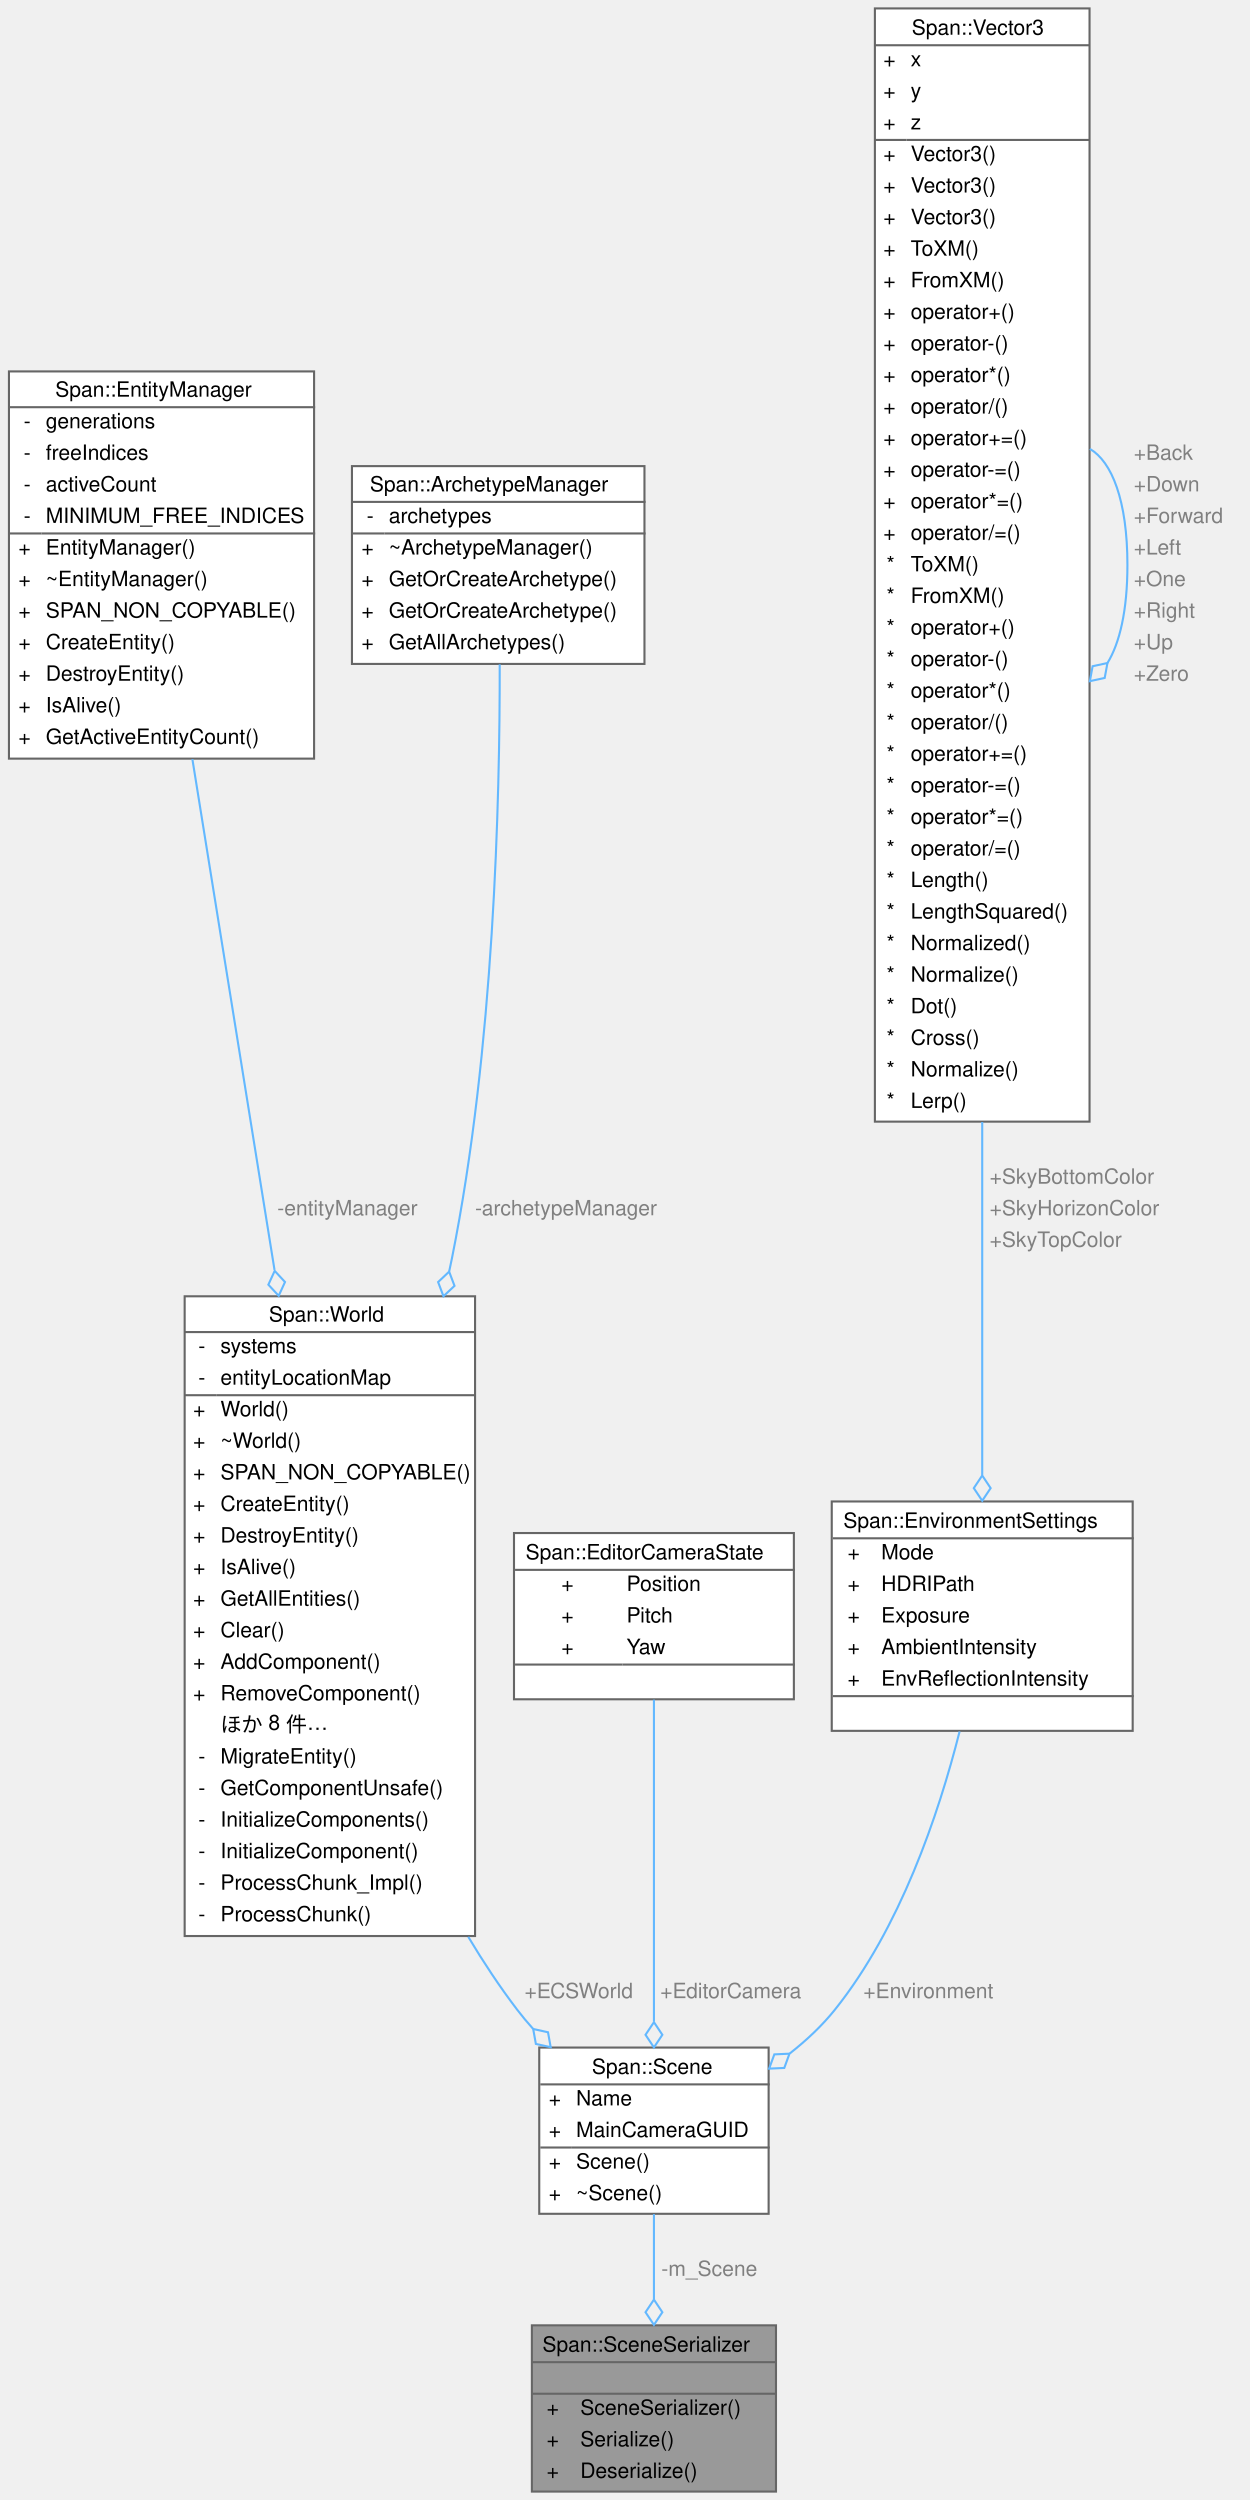
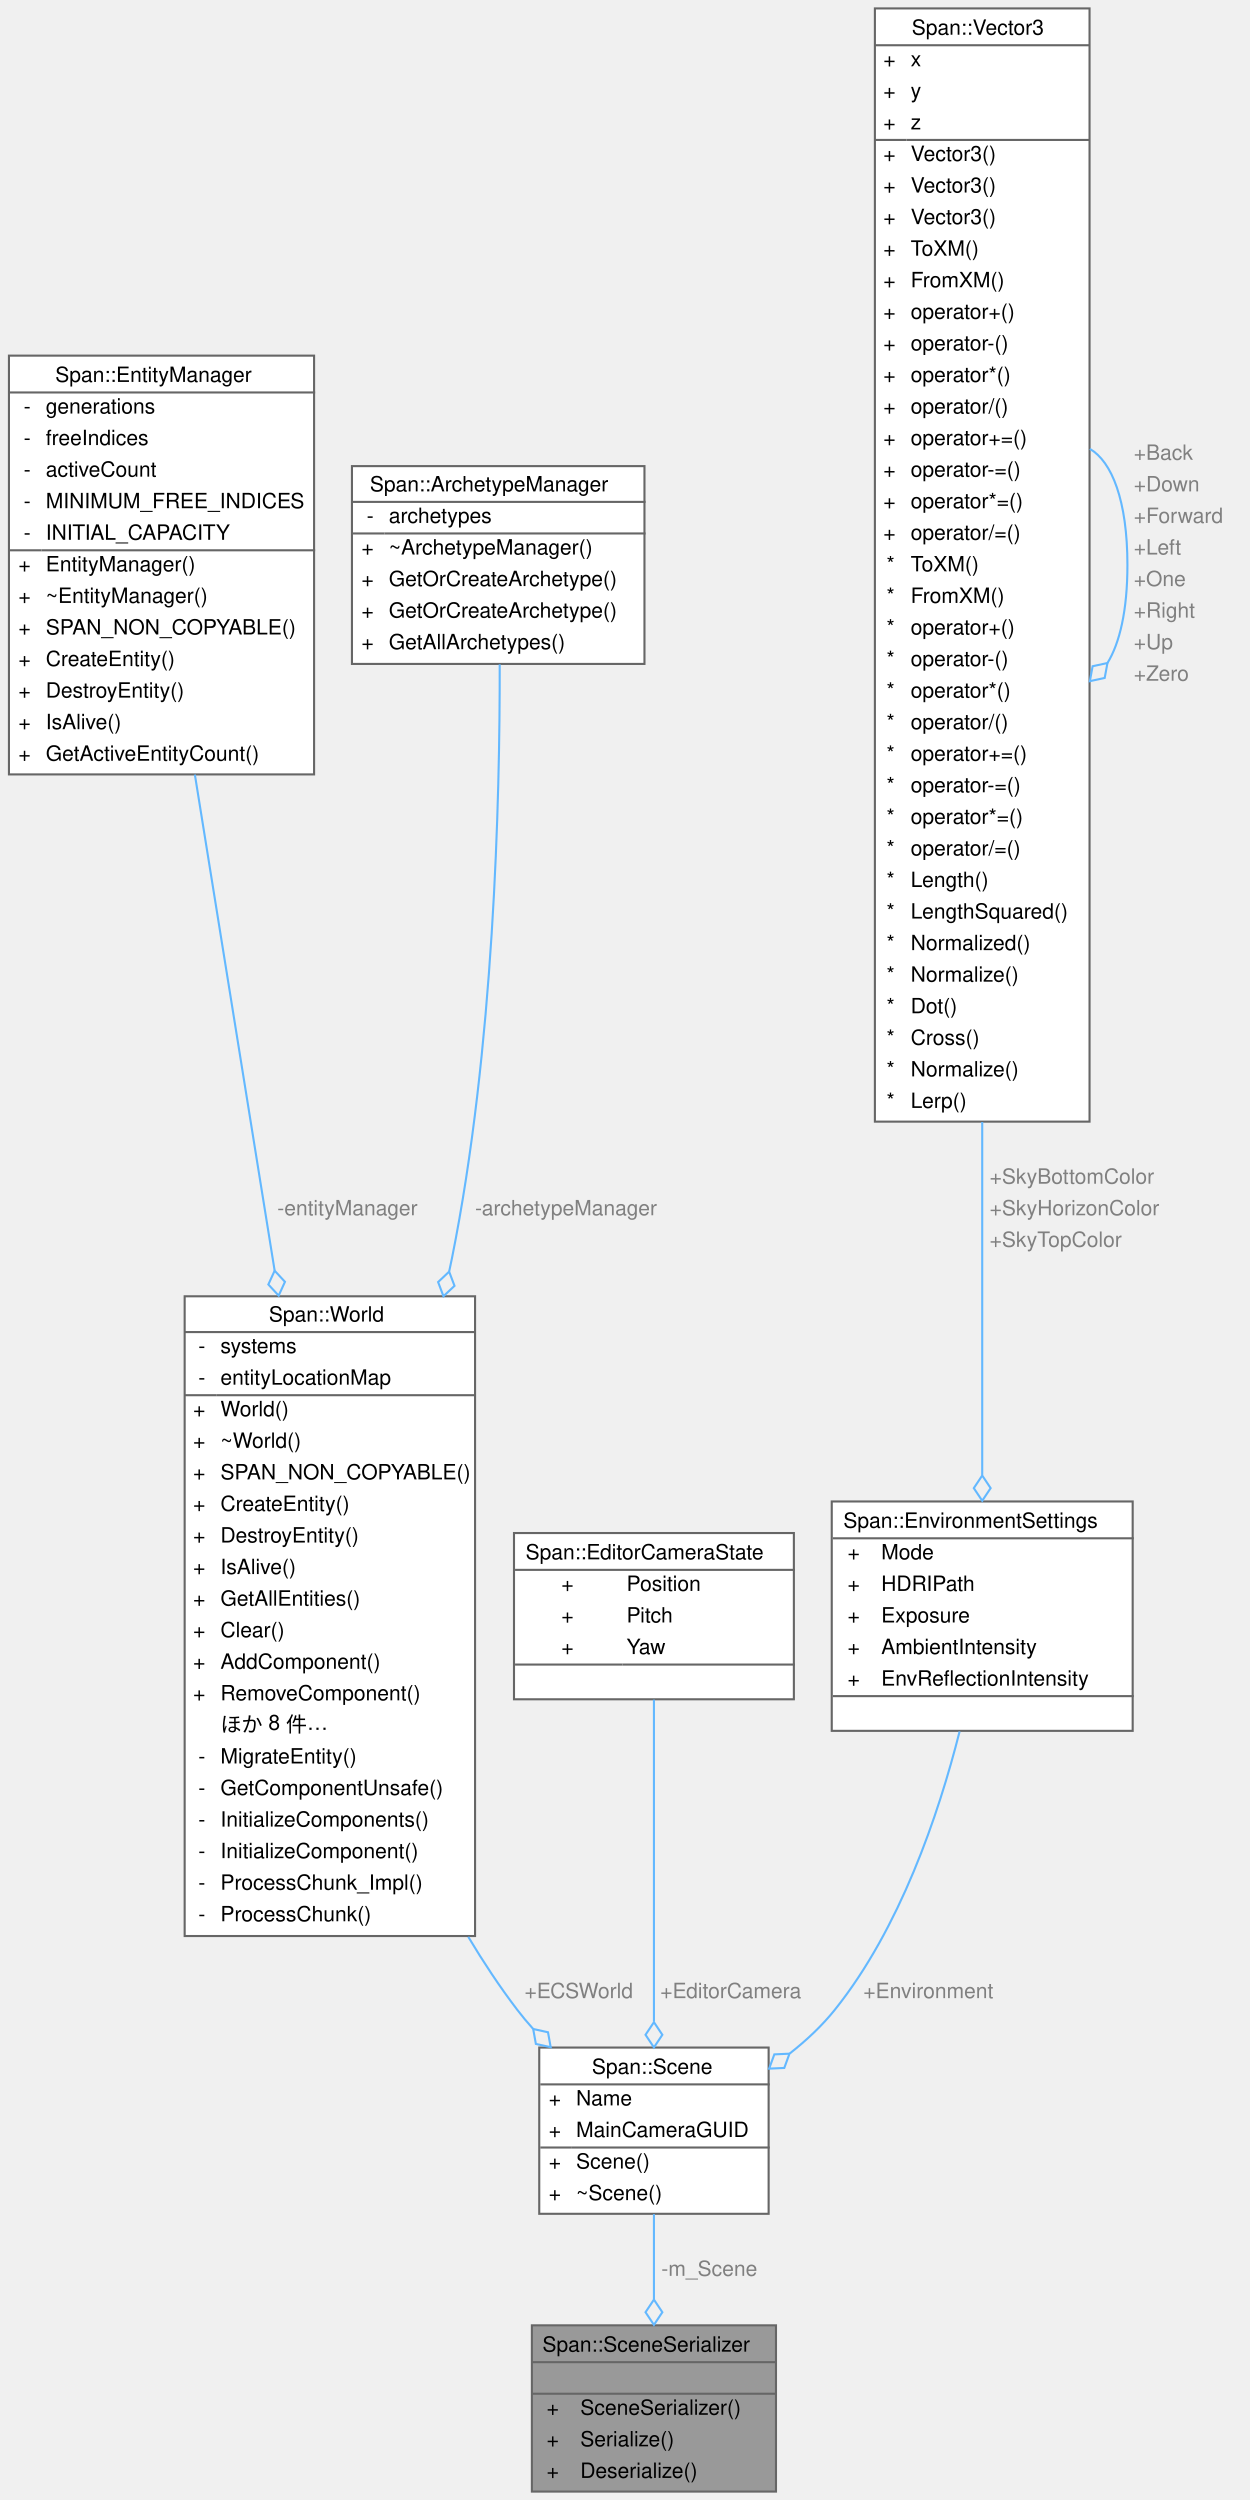
<svg xmlns="http://www.w3.org/2000/svg" xmlns:xlink="http://www.w3.org/1999/xlink" width="594pt" height="1188pt" viewBox="0.00 0.00 593.50 1188.00">
  <g id="graph0" class="graph" transform="scale(1 1) rotate(0) translate(4 1184)">
    <g id="Node000001" class="node">
      <g id="a_Node000001">
        <a xlink:title="シーンデータのシリアライズ・デシリアライズを担当するクラス。">
          <polygon fill="#999999" stroke="transparent" points="364.5,-79 248.5,-79 248.5,0 364.5,0 364.5,-79" />
          <text text-anchor="start" x="253.5" y="-66.5" font-family="Helvetica,sans-Serif" font-size="10.00">Span::SceneSerializer</text>
          <text text-anchor="start" x="304.5" y="-51.5" font-family="Helvetica,sans-Serif" font-size="10.00"> </text>
          <text text-anchor="start" x="255.5" y="-36.5" font-family="Helvetica,sans-Serif" font-size="10.00">+</text>
          <text text-anchor="start" x="271.5" y="-36.5" font-family="Helvetica,sans-Serif" font-size="10.00">SceneSerializer()</text>
          <text text-anchor="start" x="255.5" y="-21.5" font-family="Helvetica,sans-Serif" font-size="10.00">+</text>
          <text text-anchor="start" x="271.5" y="-21.5" font-family="Helvetica,sans-Serif" font-size="10.00">Serialize()</text>
          <text text-anchor="start" x="255.5" y="-6.5" font-family="Helvetica,sans-Serif" font-size="10.00">+</text>
          <text text-anchor="start" x="271.5" y="-6.5" font-family="Helvetica,sans-Serif" font-size="10.00">Deserialize()</text>
          <polygon fill="#666666" stroke="#666666" points="248.5,-61.5 248.5,-61.5 364.5,-61.5 364.5,-61.5 248.5,-61.5" />
          <polygon fill="#666666" stroke="#666666" points="248.5,-46.5 248.5,-46.5 364.5,-46.5 364.5,-46.5 248.5,-46.5" />
          <polygon fill="none" stroke="#666666" points="248.5,0 248.5,-79 364.5,-79 364.5,0 248.5,0" />
        </a>
      </g>
    </g>
    <g id="Node000002" class="node">
      <g id="a_Node000002">
        <a xlink:href="classSpan_1_1Scene.html" target="_top" xlink:title="ECSワールドと、それに紐づくメタデータを統合管理します。">
          <polygon fill="white" stroke="transparent" points="361,-211 252,-211 252,-132 361,-132 361,-211" />
          <text text-anchor="start" x="277" y="-198.5" font-family="Helvetica,sans-Serif" font-size="10.00">Span::Scene</text>
          <text text-anchor="start" x="256.5" y="-183.5" font-family="Helvetica,sans-Serif" font-size="10.00">+</text>
          <text text-anchor="start" x="269.5" y="-183.5" font-family="Helvetica,sans-Serif" font-size="10.00">Name</text>
          <text text-anchor="start" x="256.5" y="-168.5" font-family="Helvetica,sans-Serif" font-size="10.00">+</text>
          <text text-anchor="start" x="269.5" y="-168.5" font-family="Helvetica,sans-Serif" font-size="10.00">MainCameraGUID</text>
          <text text-anchor="start" x="256.5" y="-153.5" font-family="Helvetica,sans-Serif" font-size="10.00">+</text>
          <text text-anchor="start" x="269.5" y="-153.5" font-family="Helvetica,sans-Serif" font-size="10.00">Scene()</text>
          <text text-anchor="start" x="256.5" y="-138.5" font-family="Helvetica,sans-Serif" font-size="10.00">+</text>
          <text text-anchor="start" x="269.5" y="-138.5" font-family="Helvetica,sans-Serif" font-size="10.00">~Scene()</text>
          <polygon fill="#666666" stroke="#666666" points="252.5,-193.5 252.5,-193.5 361.5,-193.5 361.5,-193.5 252.5,-193.5" />
          <polygon fill="#666666" stroke="#666666" points="252.5,-163.5 252.5,-163.5 267.5,-163.5 267.5,-163.5 252.5,-163.5" />
          <polygon fill="#666666" stroke="#666666" points="267.5,-163.5 267.5,-163.5 361.5,-163.5 361.5,-163.5 267.5,-163.5" />
          <polygon fill="none" stroke="#666666" points="252,-132 252,-211 361,-211 361,-132 252,-132" />
        </a>
      </g>
    </g>
    <g id="edge1_Node000001_Node000002" class="edge">
      <g id="a_edge1_Node000001_Node000002">
        <a xlink:title=" ">
          <path fill="none" stroke="#63b8ff" d="M306.5,-131.85C306.5,-119.13 306.5,-104.78 306.5,-91.3" />
          <polygon fill="none" stroke="#63b8ff" points="306.5,-91.23 302.5,-85.23 306.5,-79.23 310.5,-85.23 306.5,-91.23" />
        </a>
      </g>
      <text text-anchor="start" x="310" y="-102.5" font-family="Helvetica,sans-Serif" font-size="10.00" fill="grey">-m_Scene</text>
    </g>
    <g id="Node000003" class="node">
      <g id="a_Node000003">
        <a xlink:href="classSpan_1_1World.html" target="_top" xlink:title="🌏 ECSの管理マネージャー。全てのEntityとSystemを保持します。">
          <polygon fill="white" stroke="transparent" points="221.5,-568 83.5,-568 83.5,-264 221.5,-264 221.5,-568" />
          <text text-anchor="start" x="123.5" y="-556" font-family="Helvetica,sans-Serif" font-size="10.00">Span::World</text>
          <text text-anchor="start" x="90" y="-541" font-family="Helvetica,sans-Serif" font-size="10.00">-</text>
          <text text-anchor="start" x="100.5" y="-541" font-family="Helvetica,sans-Serif" font-size="10.00">systems</text>
          <text text-anchor="start" x="90" y="-526" font-family="Helvetica,sans-Serif" font-size="10.00">-</text>
          <text text-anchor="start" x="100.5" y="-526" font-family="Helvetica,sans-Serif" font-size="10.00">entityLocationMap</text>
          <text text-anchor="start" x="87.5" y="-511" font-family="Helvetica,sans-Serif" font-size="10.00">+</text>
          <text text-anchor="start" x="100.5" y="-511" font-family="Helvetica,sans-Serif" font-size="10.00">World()</text>
          <text text-anchor="start" x="87.5" y="-496" font-family="Helvetica,sans-Serif" font-size="10.00">+</text>
          <text text-anchor="start" x="100.5" y="-496" font-family="Helvetica,sans-Serif" font-size="10.00">~World()</text>
          <text text-anchor="start" x="87.5" y="-481" font-family="Helvetica,sans-Serif" font-size="10.00">+</text>
          <text text-anchor="start" x="100.5" y="-481" font-family="Helvetica,sans-Serif" font-size="10.00">SPAN_NON_COPYABLE()</text>
          <text text-anchor="start" x="87.5" y="-466" font-family="Helvetica,sans-Serif" font-size="10.00">+</text>
          <text text-anchor="start" x="100.5" y="-466" font-family="Helvetica,sans-Serif" font-size="10.00">CreateEntity()</text>
          <text text-anchor="start" x="87.5" y="-451" font-family="Helvetica,sans-Serif" font-size="10.00">+</text>
          <text text-anchor="start" x="100.5" y="-451" font-family="Helvetica,sans-Serif" font-size="10.00">DestroyEntity()</text>
          <text text-anchor="start" x="87.5" y="-436" font-family="Helvetica,sans-Serif" font-size="10.00">+</text>
          <text text-anchor="start" x="100.5" y="-436" font-family="Helvetica,sans-Serif" font-size="10.00">IsAlive()</text>
          <text text-anchor="start" x="87.5" y="-421" font-family="Helvetica,sans-Serif" font-size="10.00">+</text>
          <text text-anchor="start" x="100.5" y="-421" font-family="Helvetica,sans-Serif" font-size="10.00">GetAllEntities()</text>
          <text text-anchor="start" x="87.5" y="-406" font-family="Helvetica,sans-Serif" font-size="10.00">+</text>
          <text text-anchor="start" x="100.5" y="-406" font-family="Helvetica,sans-Serif" font-size="10.00">Clear()</text>
          <text text-anchor="start" x="87.5" y="-391" font-family="Helvetica,sans-Serif" font-size="10.00">+</text>
          <text text-anchor="start" x="100.5" y="-391" font-family="Helvetica,sans-Serif" font-size="10.00">AddComponent()</text>
          <text text-anchor="start" x="87.5" y="-376" font-family="Helvetica,sans-Serif" font-size="10.00">+</text>
          <text text-anchor="start" x="100.5" y="-376" font-family="Helvetica,sans-Serif" font-size="10.00">RemoveComponent()</text>
          <text text-anchor="start" x="100.5" y="-361" font-family="Helvetica,sans-Serif" font-size="10.00">ほか 8 件…</text>
          <text text-anchor="start" x="90" y="-346" font-family="Helvetica,sans-Serif" font-size="10.00">-</text>
          <text text-anchor="start" x="100.5" y="-346" font-family="Helvetica,sans-Serif" font-size="10.00">MigrateEntity()</text>
          <text text-anchor="start" x="90" y="-331" font-family="Helvetica,sans-Serif" font-size="10.00">-</text>
          <text text-anchor="start" x="100.5" y="-331" font-family="Helvetica,sans-Serif" font-size="10.00">GetComponentUnsafe()</text>
          <text text-anchor="start" x="90" y="-316" font-family="Helvetica,sans-Serif" font-size="10.00">-</text>
          <text text-anchor="start" x="100.5" y="-316" font-family="Helvetica,sans-Serif" font-size="10.00">InitializeComponents()</text>
          <text text-anchor="start" x="90" y="-301" font-family="Helvetica,sans-Serif" font-size="10.00">-</text>
          <text text-anchor="start" x="100.5" y="-301" font-family="Helvetica,sans-Serif" font-size="10.00">InitializeComponent()</text>
          <text text-anchor="start" x="90" y="-286" font-family="Helvetica,sans-Serif" font-size="10.00">-</text>
          <text text-anchor="start" x="100.5" y="-286" font-family="Helvetica,sans-Serif" font-size="10.00">ProcessChunk_Impl()</text>
          <text text-anchor="start" x="90" y="-271" font-family="Helvetica,sans-Serif" font-size="10.00">-</text>
          <text text-anchor="start" x="100.5" y="-271" font-family="Helvetica,sans-Serif" font-size="10.00">ProcessChunk()</text>
          <polygon fill="#666666" stroke="#666666" points="83.5,-551 83.5,-551 221.5,-551 221.5,-551 83.5,-551" />
          <polygon fill="#666666" stroke="#666666" points="83.5,-521 83.5,-521 98.5,-521 98.5,-521 83.5,-521" />
          <polygon fill="#666666" stroke="#666666" points="98.5,-521 98.5,-521 221.5,-521 221.5,-521 98.5,-521" />
          <polygon fill="none" stroke="#666666" points="83.5,-264 83.5,-568 221.5,-568 221.5,-264 83.5,-264" />
        </a>
      </g>
    </g>
    <g id="edge2_Node000002_Node000003" class="edge">
      <g id="a_edge2_Node000002_Node000003">
        <a xlink:title=" ">
          <path fill="none" stroke="#63b8ff" d="M218.27,-263.62C225.5,-251.53 233.26,-239.82 241.5,-229 243.86,-225.91 246.4,-222.86 249.08,-219.88" />
          <polygon fill="none" stroke="#63b8ff" points="249.12,-219.83 250.39,-212.73 257.43,-211.17 256.16,-218.27 249.12,-219.83" />
        </a>
      </g>
      <text text-anchor="start" x="245" y="-234.5" font-family="Helvetica,sans-Serif" font-size="10.00" fill="grey">+ECSWorld</text>
    </g>
    <g id="Node000004" class="node">
      <g id="a_Node000004">
        <a xlink:href="classSpan_1_1EntityManager.html" target="_top" xlink:title="🆔 Entity IDの発行、破棄、有効性チェックを行う管理クラス。">
-           <polygon fill="white" stroke="transparent" points="145,-1007.5 0,-1007.5 0,-823.5 145,-823.5 145,-1007.5" />
-           <text text-anchor="start" x="22" y="-995.5" font-family="Helvetica,sans-Serif" font-size="10.00">Span::EntityManager</text>
-           <text text-anchor="start" x="7" y="-980.5" font-family="Helvetica,sans-Serif" font-size="10.00">-</text>
-           <text text-anchor="start" x="17.5" y="-980.5" font-family="Helvetica,sans-Serif" font-size="10.00">generations</text>
-           <text text-anchor="start" x="7" y="-965.5" font-family="Helvetica,sans-Serif" font-size="10.00">-</text>
-           <text text-anchor="start" x="17.5" y="-965.5" font-family="Helvetica,sans-Serif" font-size="10.00">freeIndices</text>
-           <text text-anchor="start" x="7" y="-950.5" font-family="Helvetica,sans-Serif" font-size="10.00">-</text>
-           <text text-anchor="start" x="17.5" y="-950.5" font-family="Helvetica,sans-Serif" font-size="10.00">activeCount</text>
-           <text text-anchor="start" x="7" y="-935.5" font-family="Helvetica,sans-Serif" font-size="10.00">-</text>
-           <text text-anchor="start" x="17.5" y="-935.5" font-family="Helvetica,sans-Serif" font-size="10.00">MINIMUM_FREE_INDICES</text>
-           <text text-anchor="start" x="4.5" y="-920.5" font-family="Helvetica,sans-Serif" font-size="10.00">+</text>
-           <text text-anchor="start" x="17.5" y="-920.5" font-family="Helvetica,sans-Serif" font-size="10.00">EntityManager()</text>
-           <text text-anchor="start" x="4.5" y="-905.5" font-family="Helvetica,sans-Serif" font-size="10.00">+</text>
-           <text text-anchor="start" x="17.5" y="-905.5" font-family="Helvetica,sans-Serif" font-size="10.00">~EntityManager()</text>
-           <text text-anchor="start" x="4.5" y="-890.5" font-family="Helvetica,sans-Serif" font-size="10.00">+</text>
-           <text text-anchor="start" x="17.5" y="-890.5" font-family="Helvetica,sans-Serif" font-size="10.00">SPAN_NON_COPYABLE()</text>
-           <text text-anchor="start" x="4.5" y="-875.5" font-family="Helvetica,sans-Serif" font-size="10.00">+</text>
-           <text text-anchor="start" x="17.5" y="-875.5" font-family="Helvetica,sans-Serif" font-size="10.00">CreateEntity()</text>
-           <text text-anchor="start" x="4.5" y="-860.5" font-family="Helvetica,sans-Serif" font-size="10.00">+</text>
-           <text text-anchor="start" x="17.5" y="-860.5" font-family="Helvetica,sans-Serif" font-size="10.00">DestroyEntity()</text>
-           <text text-anchor="start" x="4.5" y="-845.5" font-family="Helvetica,sans-Serif" font-size="10.00">+</text>
-           <text text-anchor="start" x="17.5" y="-845.5" font-family="Helvetica,sans-Serif" font-size="10.00">IsAlive()</text>
-           <text text-anchor="start" x="4.5" y="-830.5" font-family="Helvetica,sans-Serif" font-size="10.00">+</text>
-           <text text-anchor="start" x="17.5" y="-830.5" font-family="Helvetica,sans-Serif" font-size="10.00">GetActiveEntityCount()</text>
-           <polygon fill="#666666" stroke="#666666" points="0.5,-990.5 0.5,-990.5 145.5,-990.5 145.5,-990.5 0.5,-990.5" />
-           <polygon fill="#666666" stroke="#666666" points="0.5,-930.5 0.5,-930.5 15.5,-930.5 15.5,-930.5 0.5,-930.5" />
-           <polygon fill="#666666" stroke="#666666" points="15.5,-930.5 15.5,-930.5 145.5,-930.5 145.5,-930.5 15.5,-930.5" />
-           <polygon fill="none" stroke="#666666" points="0,-823.5 0,-1007.5 145,-1007.5 145,-823.5 0,-823.5" />
+           <polygon fill="white" stroke="transparent" points="145,-1015 0,-1015 0,-816 145,-816 145,-1015" />
+           <text text-anchor="start" x="22" y="-1002.5" font-family="Helvetica,sans-Serif" font-size="10.00">Span::EntityManager</text>
+           <text text-anchor="start" x="7" y="-987.5" font-family="Helvetica,sans-Serif" font-size="10.00">-</text>
+           <text text-anchor="start" x="17.5" y="-987.5" font-family="Helvetica,sans-Serif" font-size="10.00">generations</text>
+           <text text-anchor="start" x="7" y="-972.5" font-family="Helvetica,sans-Serif" font-size="10.00">-</text>
+           <text text-anchor="start" x="17.5" y="-972.5" font-family="Helvetica,sans-Serif" font-size="10.00">freeIndices</text>
+           <text text-anchor="start" x="7" y="-957.5" font-family="Helvetica,sans-Serif" font-size="10.00">-</text>
+           <text text-anchor="start" x="17.5" y="-957.5" font-family="Helvetica,sans-Serif" font-size="10.00">activeCount</text>
+           <text text-anchor="start" x="7" y="-942.5" font-family="Helvetica,sans-Serif" font-size="10.00">-</text>
+           <text text-anchor="start" x="17.5" y="-942.5" font-family="Helvetica,sans-Serif" font-size="10.00">MINIMUM_FREE_INDICES</text>
+           <text text-anchor="start" x="7" y="-927.5" font-family="Helvetica,sans-Serif" font-size="10.00">-</text>
+           <text text-anchor="start" x="17.5" y="-927.5" font-family="Helvetica,sans-Serif" font-size="10.00">INITIAL_CAPACITY</text>
+           <text text-anchor="start" x="4.5" y="-912.5" font-family="Helvetica,sans-Serif" font-size="10.00">+</text>
+           <text text-anchor="start" x="17.5" y="-912.5" font-family="Helvetica,sans-Serif" font-size="10.00">EntityManager()</text>
+           <text text-anchor="start" x="4.5" y="-897.5" font-family="Helvetica,sans-Serif" font-size="10.00">+</text>
+           <text text-anchor="start" x="17.5" y="-897.5" font-family="Helvetica,sans-Serif" font-size="10.00">~EntityManager()</text>
+           <text text-anchor="start" x="4.5" y="-882.5" font-family="Helvetica,sans-Serif" font-size="10.00">+</text>
+           <text text-anchor="start" x="17.5" y="-882.5" font-family="Helvetica,sans-Serif" font-size="10.00">SPAN_NON_COPYABLE()</text>
+           <text text-anchor="start" x="4.5" y="-867.5" font-family="Helvetica,sans-Serif" font-size="10.00">+</text>
+           <text text-anchor="start" x="17.5" y="-867.5" font-family="Helvetica,sans-Serif" font-size="10.00">CreateEntity()</text>
+           <text text-anchor="start" x="4.5" y="-852.5" font-family="Helvetica,sans-Serif" font-size="10.00">+</text>
+           <text text-anchor="start" x="17.5" y="-852.5" font-family="Helvetica,sans-Serif" font-size="10.00">DestroyEntity()</text>
+           <text text-anchor="start" x="4.5" y="-837.5" font-family="Helvetica,sans-Serif" font-size="10.00">+</text>
+           <text text-anchor="start" x="17.5" y="-837.5" font-family="Helvetica,sans-Serif" font-size="10.00">IsAlive()</text>
+           <text text-anchor="start" x="4.5" y="-822.5" font-family="Helvetica,sans-Serif" font-size="10.00">+</text>
+           <text text-anchor="start" x="17.5" y="-822.5" font-family="Helvetica,sans-Serif" font-size="10.00">GetActiveEntityCount()</text>
+           <polygon fill="#666666" stroke="#666666" points="0.5,-997.5 0.5,-997.5 145.5,-997.5 145.5,-997.5 0.5,-997.5" />
+           <polygon fill="#666666" stroke="#666666" points="0.5,-922.5 0.5,-922.5 15.5,-922.5 15.5,-922.5 0.5,-922.5" />
+           <polygon fill="#666666" stroke="#666666" points="15.5,-922.5 15.5,-922.5 145.5,-922.5 145.5,-922.5 15.5,-922.5" />
+           <polygon fill="none" stroke="#666666" points="0,-816 0,-1015 145,-1015 145,-816 0,-816" />
        </a>
      </g>
    </g>
    <g id="edge3_Node000003_Node000004" class="edge">
      <g id="a_edge3_Node000003_Node000004">
        <a xlink:title=" ">
-           <path fill="none" stroke="#63b8ff" d="M87.17,-823.25C98.07,-755.48 113.23,-661.21 126.2,-580.54" />
-           <polygon fill="none" stroke="#63b8ff" points="126.28,-580.08 123.28,-573.52 128.18,-568.23 131.18,-574.79 126.28,-580.08" />
+           <path fill="none" stroke="#63b8ff" d="M88.35,-815.91C99.16,-748.69 113.73,-658.08 126.26,-580.2" />
+           <polygon fill="none" stroke="#63b8ff" points="126.26,-580.17 123.27,-573.61 128.17,-568.32 131.16,-574.88 126.26,-580.17" />
        </a>
      </g>
      <text text-anchor="start" x="127.5" y="-606.5" font-family="Helvetica,sans-Serif" font-size="10.00" fill="grey">-entityManager</text>
    </g>
    <g id="Node000005" class="node">
      <g id="a_Node000005">
        <a xlink:href="classSpan_1_1ArchetypeManager.html" target="_top" xlink:title="🏭 アーキタイプファクトリー&amp;キャッシュ。">
          <polygon fill="white" stroke="transparent" points="302,-962.5 163,-962.5 163,-868.5 302,-868.5 302,-962.5" />
          <text text-anchor="start" x="171.5" y="-950.5" font-family="Helvetica,sans-Serif" font-size="10.00">Span::ArchetypeManager</text>
          <text text-anchor="start" x="170" y="-935.5" font-family="Helvetica,sans-Serif" font-size="10.00">-</text>
          <text text-anchor="start" x="180.5" y="-935.5" font-family="Helvetica,sans-Serif" font-size="10.00">archetypes</text>
          <text text-anchor="start" x="167.5" y="-920.5" font-family="Helvetica,sans-Serif" font-size="10.00">+</text>
          <text text-anchor="start" x="180.5" y="-920.5" font-family="Helvetica,sans-Serif" font-size="10.00">~ArchetypeManager()</text>
          <text text-anchor="start" x="167.5" y="-905.5" font-family="Helvetica,sans-Serif" font-size="10.00">+</text>
          <text text-anchor="start" x="180.5" y="-905.5" font-family="Helvetica,sans-Serif" font-size="10.00">GetOrCreateArchetype()</text>
          <text text-anchor="start" x="167.5" y="-890.5" font-family="Helvetica,sans-Serif" font-size="10.00">+</text>
          <text text-anchor="start" x="180.5" y="-890.5" font-family="Helvetica,sans-Serif" font-size="10.00">GetOrCreateArchetype()</text>
          <text text-anchor="start" x="167.5" y="-875.5" font-family="Helvetica,sans-Serif" font-size="10.00">+</text>
          <text text-anchor="start" x="180.5" y="-875.5" font-family="Helvetica,sans-Serif" font-size="10.00">GetAllArchetypes()</text>
          <polygon fill="#666666" stroke="#666666" points="163.5,-945.5 163.5,-945.5 302.5,-945.5 302.5,-945.5 163.5,-945.5" />
          <polygon fill="#666666" stroke="#666666" points="163.5,-930.5 163.5,-930.5 178.5,-930.5 178.5,-930.5 163.5,-930.5" />
          <polygon fill="#666666" stroke="#666666" points="178.5,-930.5 178.5,-930.5 302.5,-930.5 302.5,-930.5 178.5,-930.5" />
          <polygon fill="none" stroke="#666666" points="163,-868.5 163,-962.5 302,-962.5 302,-868.5 163,-868.5" />
        </a>
      </g>
    </g>
    <g id="edge4_Node000003_Node000005" class="edge">
      <g id="a_edge4_Node000003_Node000005">
        <a xlink:title=" ">
          <path fill="none" stroke="#63b8ff" d="M233.21,-868.29C233.34,-804.25 230.47,-685.18 210.5,-586 210.09,-583.96 209.66,-581.91 209.21,-579.86" />
          <polygon fill="none" stroke="#63b8ff" points="209.18,-579.72 203.94,-574.77 206.48,-568.03 211.73,-572.97 209.18,-579.72" />
        </a>
      </g>
      <text text-anchor="start" x="221.5" y="-606.5" font-family="Helvetica,sans-Serif" font-size="10.00" fill="grey">-archetypeManager</text>
    </g>
    <g id="Node000006" class="node">
      <g id="a_Node000006">
        <a xlink:href="structSpan_1_1EditorCameraState.html" target="_top" xlink:title="エディタ作業中のカメラ状態を保持する構造体">
          <polygon fill="white" stroke="transparent" points="373,-455.5 240,-455.5 240,-376.5 373,-376.5 373,-455.5" />
          <text text-anchor="start" x="245.5" y="-443" font-family="Helvetica,sans-Serif" font-size="10.00">Span::EditorCameraState</text>
          <text text-anchor="start" x="262.5" y="-428" font-family="Helvetica,sans-Serif" font-size="10.00">+</text>
          <text text-anchor="start" x="293.5" y="-428" font-family="Helvetica,sans-Serif" font-size="10.00">Position</text>
          <text text-anchor="start" x="262.5" y="-413" font-family="Helvetica,sans-Serif" font-size="10.00">+</text>
          <text text-anchor="start" x="293.5" y="-413" font-family="Helvetica,sans-Serif" font-size="10.00">Pitch</text>
          <text text-anchor="start" x="262.5" y="-398" font-family="Helvetica,sans-Serif" font-size="10.00">+</text>
          <text text-anchor="start" x="293.5" y="-398" font-family="Helvetica,sans-Serif" font-size="10.00">Yaw</text>
          <text text-anchor="start" x="305" y="-383" font-family="Helvetica,sans-Serif" font-size="10.00"> </text>
          <polygon fill="#666666" stroke="#666666" points="240.5,-438 240.5,-438 373.5,-438 373.5,-438 240.5,-438" />
          <polygon fill="#666666" stroke="#666666" points="240.5,-393 240.5,-393 291.5,-393 291.5,-393 240.5,-393" />
          <polygon fill="#666666" stroke="#666666" points="291.5,-393 291.5,-393 373.5,-393 373.5,-393 291.5,-393" />
          <polygon fill="none" stroke="#666666" points="240,-376.5 240,-455.5 373,-455.5 373,-376.5 240,-376.5" />
        </a>
      </g>
    </g>
    <g id="edge5_Node000002_Node000006" class="edge">
      <g id="a_edge5_Node000002_Node000006">
        <a xlink:title=" ">
          <path fill="none" stroke="#63b8ff" d="M306.5,-376.31C306.5,-334.87 306.5,-268.94 306.5,-223.34" />
          <polygon fill="none" stroke="#63b8ff" points="306.5,-223.06 302.5,-217.06 306.5,-211.06 310.5,-217.06 306.5,-223.06" />
        </a>
      </g>
      <text text-anchor="start" x="309.5" y="-234.5" font-family="Helvetica,sans-Serif" font-size="10.00" fill="grey">+EditorCamera</text>
    </g>
    <g id="Node000007" class="node">
      <g id="a_Node000007">
        <a xlink:href="structSpan_1_1EnvironmentSettings.html" target="_top" xlink:title="🌏 シーン全体の環境 (空、光、雰囲気) を定義するデータ。">
          <polygon fill="white" stroke="transparent" points="534,-470.5 391,-470.5 391,-361.5 534,-361.5 534,-470.5" />
          <text text-anchor="start" x="396.5" y="-458" font-family="Helvetica,sans-Serif" font-size="10.00">Span::EnvironmentSettings</text>
          <text text-anchor="start" x="398.5" y="-443" font-family="Helvetica,sans-Serif" font-size="10.00">+</text>
          <text text-anchor="start" x="414.5" y="-443" font-family="Helvetica,sans-Serif" font-size="10.00">Mode</text>
          <text text-anchor="start" x="398.5" y="-428" font-family="Helvetica,sans-Serif" font-size="10.00">+</text>
          <text text-anchor="start" x="414.5" y="-428" font-family="Helvetica,sans-Serif" font-size="10.00">HDRIPath</text>
          <text text-anchor="start" x="398.5" y="-413" font-family="Helvetica,sans-Serif" font-size="10.00">+</text>
          <text text-anchor="start" x="414.5" y="-413" font-family="Helvetica,sans-Serif" font-size="10.00">Exposure</text>
          <text text-anchor="start" x="398.5" y="-398" font-family="Helvetica,sans-Serif" font-size="10.00">+</text>
          <text text-anchor="start" x="414.5" y="-398" font-family="Helvetica,sans-Serif" font-size="10.00">AmbientIntensity</text>
          <text text-anchor="start" x="398.5" y="-383" font-family="Helvetica,sans-Serif" font-size="10.00">+</text>
          <text text-anchor="start" x="414.5" y="-383" font-family="Helvetica,sans-Serif" font-size="10.00">EnvReflectionIntensity</text>
          <text text-anchor="start" x="461" y="-368" font-family="Helvetica,sans-Serif" font-size="10.00"> </text>
          <polygon fill="#666666" stroke="#666666" points="391.5,-453 391.5,-453 534.5,-453 534.5,-453 391.5,-453" />
          <polygon fill="#666666" stroke="#666666" points="391.5,-378 391.5,-378 412.5,-378 412.5,-378 391.5,-378" />
          <polygon fill="#666666" stroke="#666666" points="412.5,-378 412.5,-378 534.5,-378 534.5,-378 412.5,-378" />
          <polygon fill="none" stroke="#666666" points="391,-361.5 391,-470.5 534,-470.5 534,-361.5 391,-361.5" />
        </a>
      </g>
    </g>
    <g id="edge6_Node000002_Node000007" class="edge">
      <g id="a_edge6_Node000002_Node000007">
        <a xlink:title=" ">
          <path fill="none" stroke="#63b8ff" d="M451.75,-361.21C441.68,-321.42 423.43,-267.66 392.5,-229 386.39,-221.36 378.96,-214.41 371.06,-208.2" />
          <polygon fill="none" stroke="#63b8ff" points="370.91,-208.09 363.71,-207.76 361.24,-200.99 368.44,-201.31 370.91,-208.09" />
        </a>
      </g>
      <text text-anchor="start" x="406" y="-234.5" font-family="Helvetica,sans-Serif" font-size="10.00" fill="grey">+Environment</text>
    </g>
    <g id="Node000008" class="node">
      <g id="a_Node000008">
        <a xlink:href="structSpan_1_1Vector3.html" target="_top" xlink:title="3次元ベクトル (float x, y, z) 位置、方向、スケールなどに使用されます。">
          <polygon fill="white" stroke="transparent" points="513.5,-1180 411.5,-1180 411.5,-651 513.5,-651 513.5,-1180" />
          <text text-anchor="start" x="429" y="-1167.5" font-family="Helvetica,sans-Serif" font-size="10.00">Span::Vector3</text>
          <text text-anchor="start" x="415.5" y="-1152.5" font-family="Helvetica,sans-Serif" font-size="10.00">+</text>
          <text text-anchor="start" x="428.5" y="-1152.5" font-family="Helvetica,sans-Serif" font-size="10.00">x</text>
          <text text-anchor="start" x="415.5" y="-1137.5" font-family="Helvetica,sans-Serif" font-size="10.00">+</text>
          <text text-anchor="start" x="428.5" y="-1137.5" font-family="Helvetica,sans-Serif" font-size="10.00">y</text>
          <text text-anchor="start" x="415.5" y="-1122.5" font-family="Helvetica,sans-Serif" font-size="10.00">+</text>
          <text text-anchor="start" x="428.5" y="-1122.5" font-family="Helvetica,sans-Serif" font-size="10.00">z</text>
          <text text-anchor="start" x="415.5" y="-1107.5" font-family="Helvetica,sans-Serif" font-size="10.00">+</text>
          <text text-anchor="start" x="428.5" y="-1107.5" font-family="Helvetica,sans-Serif" font-size="10.00">Vector3()</text>
          <text text-anchor="start" x="415.5" y="-1092.5" font-family="Helvetica,sans-Serif" font-size="10.00">+</text>
          <text text-anchor="start" x="428.5" y="-1092.5" font-family="Helvetica,sans-Serif" font-size="10.00">Vector3()</text>
          <text text-anchor="start" x="415.5" y="-1077.5" font-family="Helvetica,sans-Serif" font-size="10.00">+</text>
          <text text-anchor="start" x="428.5" y="-1077.5" font-family="Helvetica,sans-Serif" font-size="10.00">Vector3()</text>
          <text text-anchor="start" x="415.5" y="-1062.5" font-family="Helvetica,sans-Serif" font-size="10.00">+</text>
          <text text-anchor="start" x="428.5" y="-1062.5" font-family="Helvetica,sans-Serif" font-size="10.00">ToXM()</text>
          <text text-anchor="start" x="415.5" y="-1047.5" font-family="Helvetica,sans-Serif" font-size="10.00">+</text>
          <text text-anchor="start" x="428.5" y="-1047.5" font-family="Helvetica,sans-Serif" font-size="10.00">FromXM()</text>
          <text text-anchor="start" x="415.5" y="-1032.5" font-family="Helvetica,sans-Serif" font-size="10.00">+</text>
          <text text-anchor="start" x="428.5" y="-1032.5" font-family="Helvetica,sans-Serif" font-size="10.00">operator+()</text>
          <text text-anchor="start" x="415.5" y="-1017.5" font-family="Helvetica,sans-Serif" font-size="10.00">+</text>
          <text text-anchor="start" x="428.5" y="-1017.5" font-family="Helvetica,sans-Serif" font-size="10.00">operator-()</text>
          <text text-anchor="start" x="415.5" y="-1002.5" font-family="Helvetica,sans-Serif" font-size="10.00">+</text>
          <text text-anchor="start" x="428.5" y="-1002.5" font-family="Helvetica,sans-Serif" font-size="10.00">operator*()</text>
          <text text-anchor="start" x="415.5" y="-987.5" font-family="Helvetica,sans-Serif" font-size="10.00">+</text>
          <text text-anchor="start" x="428.5" y="-987.5" font-family="Helvetica,sans-Serif" font-size="10.00">operator/()</text>
          <text text-anchor="start" x="415.5" y="-972.5" font-family="Helvetica,sans-Serif" font-size="10.00">+</text>
          <text text-anchor="start" x="428.5" y="-972.5" font-family="Helvetica,sans-Serif" font-size="10.00">operator+=()</text>
          <text text-anchor="start" x="415.5" y="-957.5" font-family="Helvetica,sans-Serif" font-size="10.00">+</text>
          <text text-anchor="start" x="428.5" y="-957.5" font-family="Helvetica,sans-Serif" font-size="10.00">operator-=()</text>
          <text text-anchor="start" x="415.5" y="-942.5" font-family="Helvetica,sans-Serif" font-size="10.00">+</text>
          <text text-anchor="start" x="428.5" y="-942.5" font-family="Helvetica,sans-Serif" font-size="10.00">operator*=()</text>
          <text text-anchor="start" x="415.5" y="-927.5" font-family="Helvetica,sans-Serif" font-size="10.00">+</text>
          <text text-anchor="start" x="428.5" y="-927.5" font-family="Helvetica,sans-Serif" font-size="10.00">operator/=()</text>
          <text text-anchor="start" x="417" y="-912.5" font-family="Helvetica,sans-Serif" font-size="10.00">*</text>
          <text text-anchor="start" x="428.5" y="-912.5" font-family="Helvetica,sans-Serif" font-size="10.00">ToXM()</text>
          <text text-anchor="start" x="417" y="-897.5" font-family="Helvetica,sans-Serif" font-size="10.00">*</text>
          <text text-anchor="start" x="428.5" y="-897.5" font-family="Helvetica,sans-Serif" font-size="10.00">FromXM()</text>
          <text text-anchor="start" x="417" y="-882.5" font-family="Helvetica,sans-Serif" font-size="10.00">*</text>
          <text text-anchor="start" x="428.5" y="-882.5" font-family="Helvetica,sans-Serif" font-size="10.00">operator+()</text>
          <text text-anchor="start" x="417" y="-867.5" font-family="Helvetica,sans-Serif" font-size="10.00">*</text>
          <text text-anchor="start" x="428.5" y="-867.5" font-family="Helvetica,sans-Serif" font-size="10.00">operator-()</text>
          <text text-anchor="start" x="417" y="-852.5" font-family="Helvetica,sans-Serif" font-size="10.00">*</text>
          <text text-anchor="start" x="428.5" y="-852.5" font-family="Helvetica,sans-Serif" font-size="10.00">operator*()</text>
          <text text-anchor="start" x="417" y="-837.5" font-family="Helvetica,sans-Serif" font-size="10.00">*</text>
          <text text-anchor="start" x="428.5" y="-837.5" font-family="Helvetica,sans-Serif" font-size="10.00">operator/()</text>
          <text text-anchor="start" x="417" y="-822.5" font-family="Helvetica,sans-Serif" font-size="10.00">*</text>
          <text text-anchor="start" x="428.5" y="-822.5" font-family="Helvetica,sans-Serif" font-size="10.00">operator+=()</text>
          <text text-anchor="start" x="417" y="-807.5" font-family="Helvetica,sans-Serif" font-size="10.00">*</text>
          <text text-anchor="start" x="428.5" y="-807.5" font-family="Helvetica,sans-Serif" font-size="10.00">operator-=()</text>
          <text text-anchor="start" x="417" y="-792.5" font-family="Helvetica,sans-Serif" font-size="10.00">*</text>
          <text text-anchor="start" x="428.5" y="-792.5" font-family="Helvetica,sans-Serif" font-size="10.00">operator*=()</text>
          <text text-anchor="start" x="417" y="-777.5" font-family="Helvetica,sans-Serif" font-size="10.00">*</text>
          <text text-anchor="start" x="428.5" y="-777.5" font-family="Helvetica,sans-Serif" font-size="10.00">operator/=()</text>
          <text text-anchor="start" x="417" y="-762.5" font-family="Helvetica,sans-Serif" font-size="10.00">*</text>
          <text text-anchor="start" x="428.5" y="-762.5" font-family="Helvetica,sans-Serif" font-size="10.00">Length()</text>
          <text text-anchor="start" x="417" y="-747.5" font-family="Helvetica,sans-Serif" font-size="10.00">*</text>
          <text text-anchor="start" x="428.5" y="-747.5" font-family="Helvetica,sans-Serif" font-size="10.00">LengthSquared()</text>
          <text text-anchor="start" x="417" y="-732.5" font-family="Helvetica,sans-Serif" font-size="10.00">*</text>
          <text text-anchor="start" x="428.5" y="-732.5" font-family="Helvetica,sans-Serif" font-size="10.00">Normalized()</text>
          <text text-anchor="start" x="417" y="-717.5" font-family="Helvetica,sans-Serif" font-size="10.00">*</text>
          <text text-anchor="start" x="428.5" y="-717.5" font-family="Helvetica,sans-Serif" font-size="10.00">Normalize()</text>
          <text text-anchor="start" x="417" y="-702.5" font-family="Helvetica,sans-Serif" font-size="10.00">*</text>
          <text text-anchor="start" x="428.5" y="-702.5" font-family="Helvetica,sans-Serif" font-size="10.00">Dot()</text>
          <text text-anchor="start" x="417" y="-687.5" font-family="Helvetica,sans-Serif" font-size="10.00">*</text>
          <text text-anchor="start" x="428.5" y="-687.5" font-family="Helvetica,sans-Serif" font-size="10.00">Cross()</text>
          <text text-anchor="start" x="417" y="-672.5" font-family="Helvetica,sans-Serif" font-size="10.00">*</text>
          <text text-anchor="start" x="428.5" y="-672.5" font-family="Helvetica,sans-Serif" font-size="10.00">Normalize()</text>
          <text text-anchor="start" x="417" y="-657.5" font-family="Helvetica,sans-Serif" font-size="10.00">*</text>
          <text text-anchor="start" x="428.5" y="-657.5" font-family="Helvetica,sans-Serif" font-size="10.00">Lerp()</text>
          <polygon fill="#666666" stroke="#666666" points="411.5,-1162.5 411.5,-1162.5 513.5,-1162.5 513.5,-1162.5 411.5,-1162.5" />
          <polygon fill="#666666" stroke="#666666" points="411.5,-1117.5 411.5,-1117.5 426.5,-1117.5 426.5,-1117.5 411.5,-1117.5" />
          <polygon fill="#666666" stroke="#666666" points="426.5,-1117.5 426.5,-1117.5 513.5,-1117.5 513.5,-1117.5 426.5,-1117.5" />
          <polygon fill="none" stroke="#666666" points="411.5,-651 411.5,-1180 513.5,-1180 513.5,-651 411.5,-651" />
        </a>
      </g>
    </g>
    <g id="edge7_Node000007_Node000008" class="edge">
      <g id="a_edge7_Node000007_Node000008">
        <a xlink:title=" ">
          <path fill="none" stroke="#63b8ff" d="M462.5,-650.82C462.5,-588.39 462.5,-527.21 462.5,-483.1" />
          <polygon fill="none" stroke="#63b8ff" points="462.5,-482.84 458.5,-476.84 462.5,-470.84 466.5,-476.84 462.5,-482.84" />
        </a>
      </g>
      <text text-anchor="start" x="466" y="-621.5" font-family="Helvetica,sans-Serif" font-size="10.00" fill="grey">+SkyBottomColor</text>
      <text text-anchor="start" x="466" y="-606.5" font-family="Helvetica,sans-Serif" font-size="10.00" fill="grey">+SkyHorizonColor</text>
      <text text-anchor="start" x="466" y="-591.5" font-family="Helvetica,sans-Serif" font-size="10.00" fill="grey">+SkyTopColor</text>
    </g>
    <g id="edge8_Node000008_Node000008" class="edge">
      <g id="a_edge8_Node000008_Node000008">
        <a xlink:title=" ">
          <path fill="none" stroke="#63b8ff" d="M513.65,-970.69C524.05,-964.67 531.5,-946.28 531.5,-915.5 531.5,-893.86 527.82,-878.34 522.02,-868.94" />
          <polygon fill="none" stroke="#63b8ff" points="522.01,-868.93 514.96,-867.41 513.65,-860.31 520.7,-861.84 522.01,-868.93" />
        </a>
      </g>
      <text text-anchor="start" x="534.5" y="-965.5" font-family="Helvetica,sans-Serif" font-size="10.00" fill="grey">+Back</text>
      <text text-anchor="start" x="534.5" y="-950.5" font-family="Helvetica,sans-Serif" font-size="10.00" fill="grey">+Down</text>
      <text text-anchor="start" x="534.5" y="-935.5" font-family="Helvetica,sans-Serif" font-size="10.00" fill="grey">+Forward</text>
      <text text-anchor="start" x="534.5" y="-920.5" font-family="Helvetica,sans-Serif" font-size="10.00" fill="grey">+Left</text>
      <text text-anchor="start" x="534.5" y="-905.5" font-family="Helvetica,sans-Serif" font-size="10.00" fill="grey">+One</text>
      <text text-anchor="start" x="534.5" y="-890.5" font-family="Helvetica,sans-Serif" font-size="10.00" fill="grey">+Right</text>
      <text text-anchor="start" x="534.5" y="-875.5" font-family="Helvetica,sans-Serif" font-size="10.00" fill="grey">+Up</text>
      <text text-anchor="start" x="534.5" y="-860.5" font-family="Helvetica,sans-Serif" font-size="10.00" fill="grey">+Zero</text>
    </g>
  </g>
</svg>
